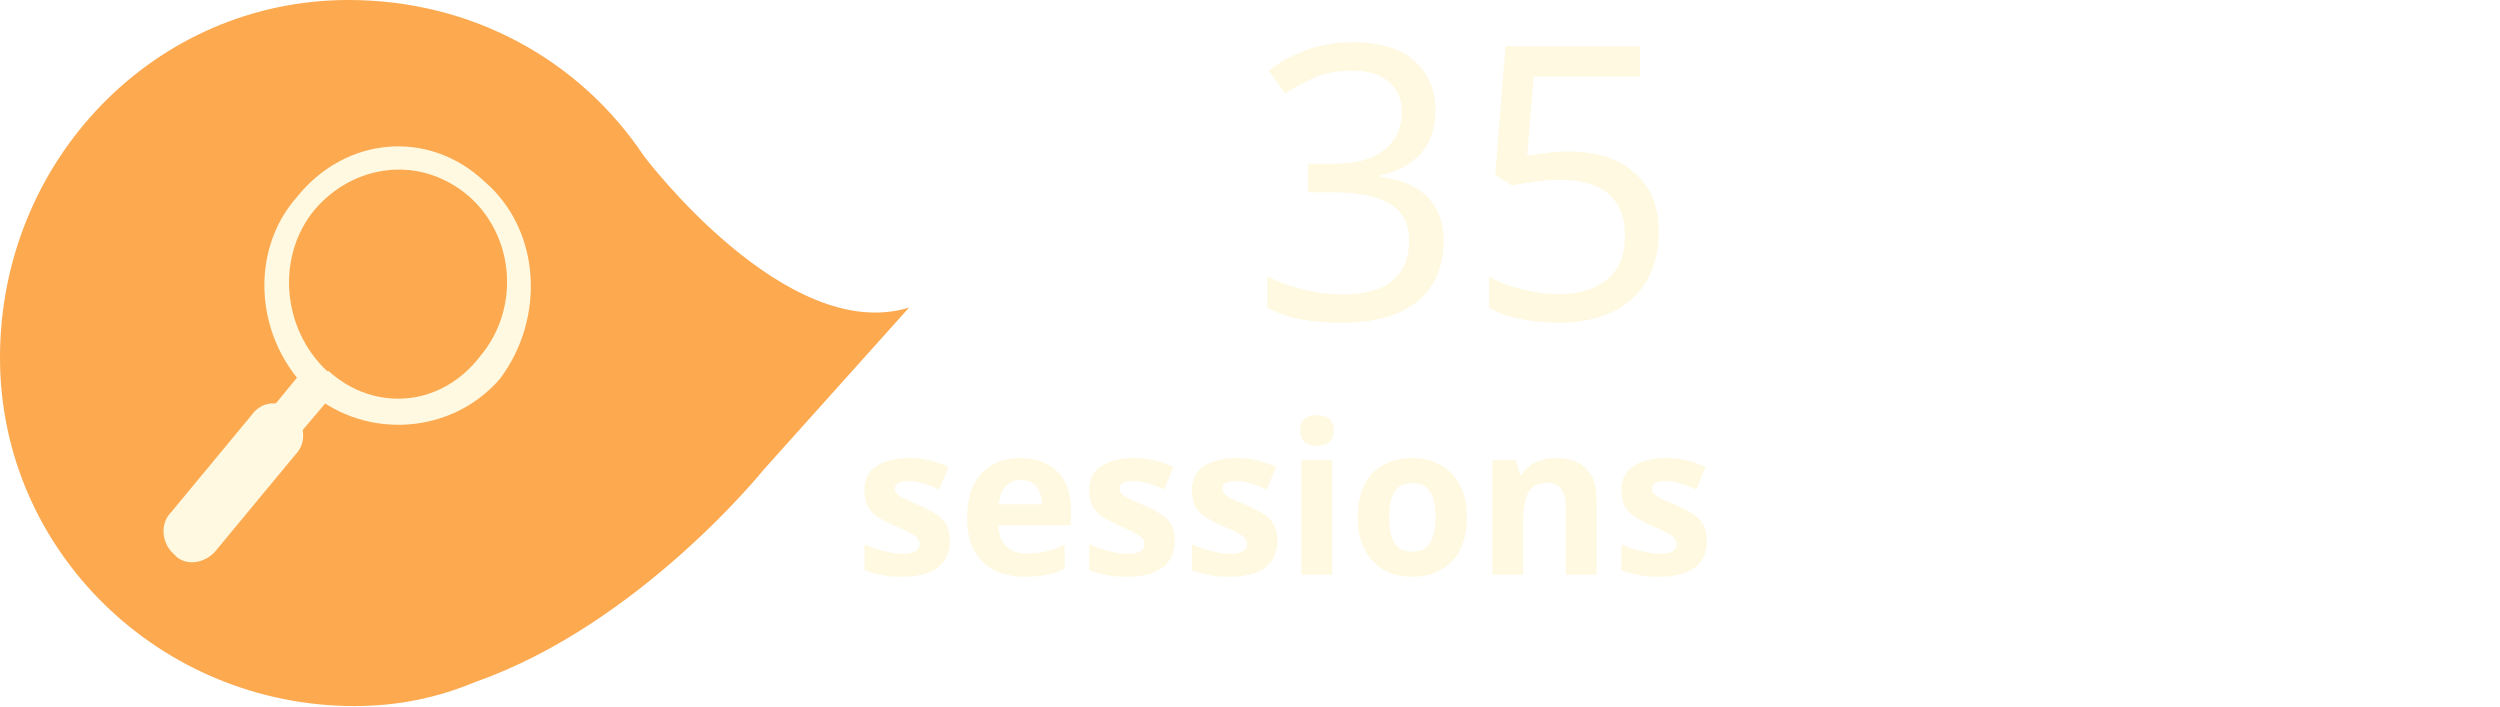
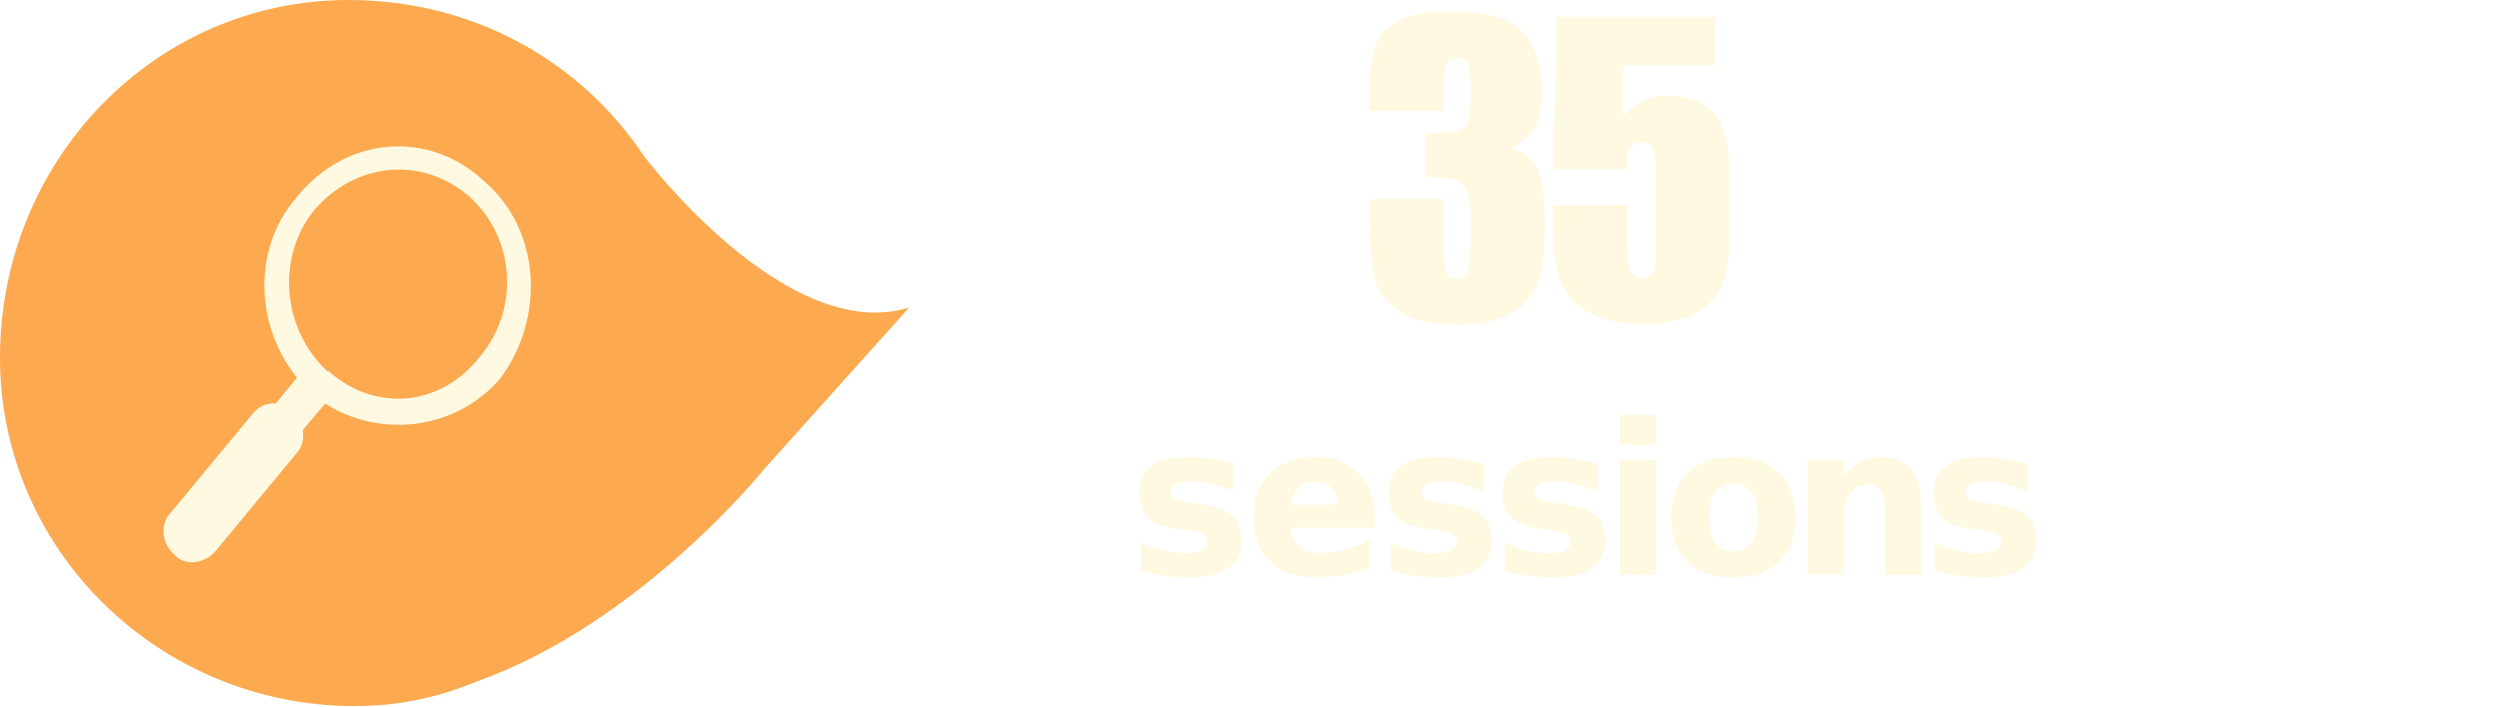
<svg xmlns="http://www.w3.org/2000/svg" viewBox="0 0 165 46.6">
  <path fill="#fca94f" d="M23 0c8.2 0 15.3 4 19.5 10.3 0 0 9.4 12.5 17.5 10L50.4 31s-8.2 10.2-19 14c-2.4 1-5 1.6-8 1.6C10.6 46.6 0 36.4 0 23.6 0 10.6 10.2 0 23 0" />
  <g fill="#fff9e1">
    <path d="M32 12c-3.7-3.5-9.2-3-12.4 1-3.2 3.6-2.8 9.5 1 13 3.6 3 9.2 2.7 12.4-1 3-4 2.7-9.8-1-13M21.6 24.5c-3-2.8-3.4-7.6-.8-10.7 2.6-3 7-3.6 10.2-.8 3 2.7 3.3 7.4.7 10.5-2.6 3.4-7 3.7-10 1" />
    <path d="M16.4 32.6L14.6 31l5.6-6.8L22 26l-5.6 6.6z" />
    <path d="M14.2 36.4c-.7.8-2 1-2.7.2-.8-.7-1-2-.2-2.8l5.3-6.4c.7-1 2-1 2.7-.2.8.7 1 2 .2 2.8l-5.3 6.4z" />
  </g>
-   <g fill="#fff9e1" font-stretch="condensed" font-family="Impact" text-anchor="middle">
-     <text x="87.1" y="-1238.6" style="-inkscape-font-specification:'Impact Condensed';text-align:center" font-size="17.6" transform="matrix(1.24 0 0 1.26 -.88 1581.68)">
-       <tspan x="78.7 87.7 96.7" y="-1238.6" style="-inkscape-font-specification:'Impact Condensed';text-align:center" font-size="20">35</tspan>
-     </text>
-     <text x="87.9" y="-1225.2" style="-inkscape-font-specification:'Impact Condensed';text-align:center" font-size="11.2" transform="matrix(1.24 0 0 1.26 -.88 1581.68)">
-       <tspan x="69.1 73.6 78.8 83.4 87.9 90.8 96.3 101.6" y="-1225.2" style="-inkscape-font-specification:'sans-serif Bold';text-align:center" font-size="11" font-weight="bold" font-stretch="normal" font-family="sans-serif">sessions</tspan>
-     </text>
-   </g>
+   <path fill="#fff9e1" d="M99.76 9.76q1.1.38 1.66 1.26.54.86.54 4.06 0 2.37-.53 3.7-.53 1.3-1.84 1.98-1.32.68-3.37.68-2.32 0-3.65-.8-1.32-.8-1.75-1.93-.4-1.15-.4-4v-1.57h4.88v3.24q0 1.3.16 1.65.16.34.68.34.57 0 .75-.44.17-.44.17-2.3v-1.4q0-1.14-.25-1.67-.26-.53-.76-.7-.5-.16-1.92-.18v-2.9q1.74 0 2.15-.13.4-.13.6-.6.17-.44.17-1.42v-1.1q0-1.05-.22-1.38-.2-.33-.65-.33-.5 0-.7.36-.2.35-.2 1.5v1.63h-4.88V5.6q0-2.87 1.3-3.86 1.27-1 4.07-1 3.5 0 4.73 1.38 1.25 1.4 1.25 3.86 0 1.68-.45 2.43-.45.75-1.57 1.36zM113.2 1.12v3.2h-6.06v3.37q1.14-1.37 2.93-1.37 2.03 0 3.06 1.15 1.04 1.15 1.04 4.42v2.84q0 2.12-.2 3.12-.2.98-.86 1.83-.64.83-1.82 1.28-1.16.45-2.84.45-1.9 0-3.33-.67-1.43-.68-2.04-2-.6-1.33-.6-4.1v-1.1h4.9v1.25q0 1.94.12 2.75.14.8.92.8.37 0 .58-.22.23-.24.25-.5.02-.28.04-2.36v-3.95q0-1.12-.23-1.52-.23-.4-.76-.4-.34 0-.57.2-.22.2-.3.46-.05.23-.05 1.1h-4.84l.2-10.04h10.5z" style="-inkscape-font-specification:'Impact Condensed';text-align:center" font-stretch="condensed" font-size="20" font-family="Impact" text-anchor="middle" />
+   <path fill="#fff9e1" d="M81.43 30.6v1.83q-.76-.33-1.48-.5-.7-.15-1.34-.15-.67 0-1 .17-.33.17-.33.53 0 .3.25.45.25.15.9.23l.42.06q1.83.23 2.46.78.63.54.63 1.7 0 1.2-.88 1.8-.88.62-2.62.62-.74 0-1.53-.12-.8-.1-1.62-.35V35.8q.7.36 1.46.54.75.17 1.52.17.7 0 1.06-.18.35-.2.35-.6 0-.3-.25-.47-.24-.16-.96-.25l-.42-.05q-1.6-.2-2.23-.75-.63-.55-.63-1.67 0-1.2.8-1.78.82-.6 2.5-.6.66 0 1.4.12.7.1 1.56.3zM90.74 34.12v.7h-5.57q.1.84.6 1.27.52.4 1.46.4.75 0 1.54-.2.8-.24 1.62-.7v1.87q-.86.32-1.7.5-.85.15-1.7.15-2.02 0-3.14-1.04-1.12-1.05-1.12-2.94 0-1.85 1.1-2.9 1.1-1.07 3.03-1.07 1.76 0 2.8 1.07 1.07 1.08 1.07 2.88zm-2.45-.8q0-.7-.4-1.12-.4-.42-1.04-.42-.7 0-1.13.4-.43.4-.53 1.13h3.1zM97.96 30.6v1.83q-.77-.33-1.48-.5-.7-.15-1.35-.15-.68 0-1 .17-.34.17-.34.53 0 .3.24.45.25.15.9.23l.42.06q1.83.23 2.46.78.64.54.64 1.7 0 1.2-.88 1.8-.88.62-2.63.62-.74 0-1.53-.12-.78-.1-1.62-.35V35.8q.72.36 1.46.54.75.17 1.53.17.7 0 1.04-.18.35-.2.35-.6 0-.3-.25-.47-.24-.16-.97-.25l-.42-.05q-1.6-.2-2.23-.75-.64-.55-.64-1.67 0-1.2.8-1.78.82-.6 2.5-.6.65 0 1.38.12.72.1 1.58.3zM105.46 30.6v1.83q-.77-.33-1.48-.5-.7-.15-1.34-.15-.68 0-1.02.17-.32.17-.32.53 0 .3.24.45.26.15.9.23l.42.06q1.83.23 2.47.78.63.54.63 1.7 0 1.2-.88 1.8-.88.62-2.62.62-.74 0-1.54-.12-.78-.1-1.6-.35V35.8q.7.36 1.44.54.76.17 1.53.17.7 0 1.04-.18.35-.2.35-.6 0-.3-.25-.47-.24-.16-.97-.25l-.42-.05q-1.6-.2-2.23-.75-.64-.55-.64-1.67 0-1.2.8-1.78.82-.6 2.5-.6.66 0 1.38.12.73.1 1.58.3zM106.92 30.35h2.38v7.58h-2.38v-7.58zm0-2.95h2.38v1.97h-2.38V27.4zM114.42 31.9q-.8 0-1.22.58-.4.58-.4 1.66 0 1.1.4 1.68.42.57 1.22.57.78 0 1.2-.58.4-.6.4-1.68t-.4-1.66q-.42-.58-1.2-.58zm0-1.73q1.92 0 3 1.05 1.1 1.06 1.1 2.92 0 1.87-1.1 2.93-1.08 1.05-3 1.05-1.94 0-3.03-1.05-1.1-1.06-1.1-2.93 0-1.86 1.1-2.92 1.08-1.05 3.02-1.05zM126.8 33.3v4.63h-2.4V34.4q0-1-.03-1.36-.04-.37-.15-.55-.14-.24-.38-.37-.24-.14-.55-.14-.75 0-1.18.58-.42.58-.42 1.62v3.73h-2.4v-7.58h2.4v1.1q.54-.65 1.14-.97.6-.3 1.34-.3 1.3 0 1.96.8.67.8.67 2.33zM133.87 30.6v1.83q-.76-.33-1.48-.5-.72-.15-1.35-.15-.68 0-1 .17-.34.17-.34.53 0 .3.26.45.25.15.9.23l.42.06q1.83.23 2.46.78.63.54.63 1.7 0 1.2-.88 1.8-.9.62-2.63.62-.74 0-1.53-.12-.8-.1-1.62-.35V35.8q.7.36 1.46.54.75.17 1.52.17.7 0 1.05-.18.36-.2.36-.6 0-.3-.24-.47-.24-.16-.96-.25l-.42-.05q-1.6-.2-2.24-.75-.63-.55-.63-1.67 0-1.2.82-1.78.8-.6 2.5-.6.65 0 1.37.12.72.1 1.57.3z" style="-inkscape-font-specification:'sans-serif Bold';text-align:center" font-weight="bold" font-size="11" font-family="sans-serif" text-anchor="middle" />
</svg>
